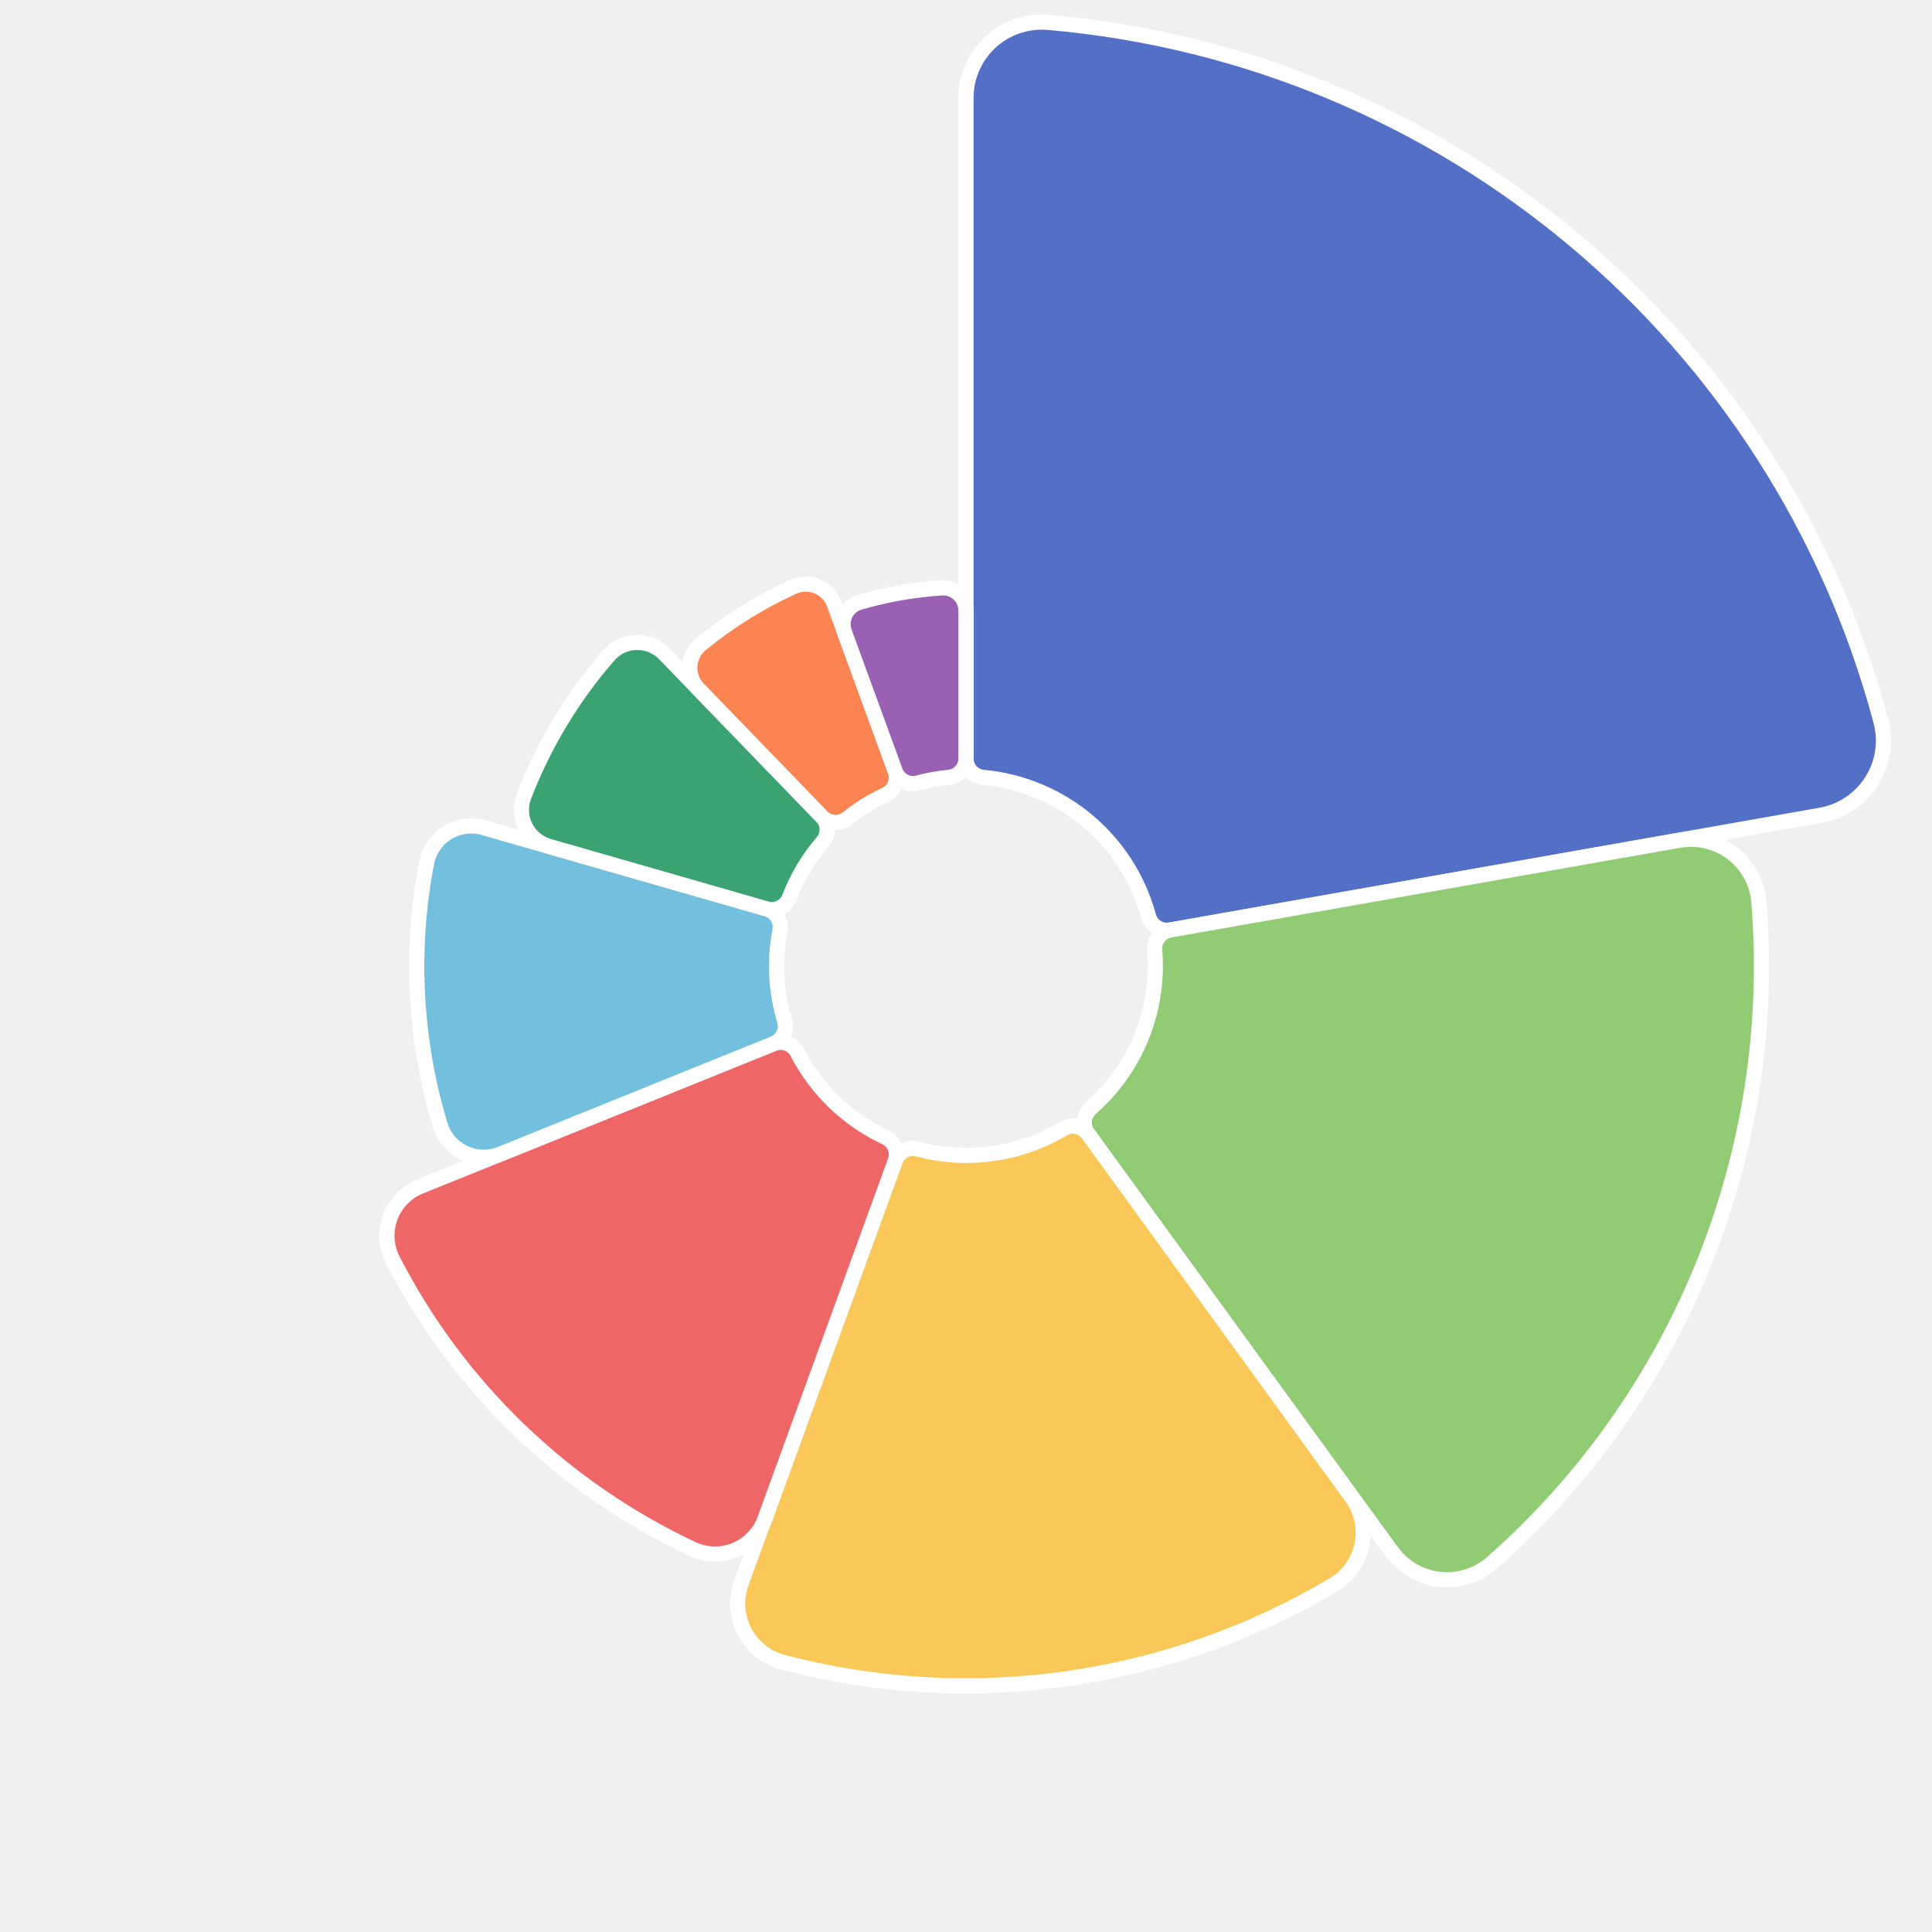
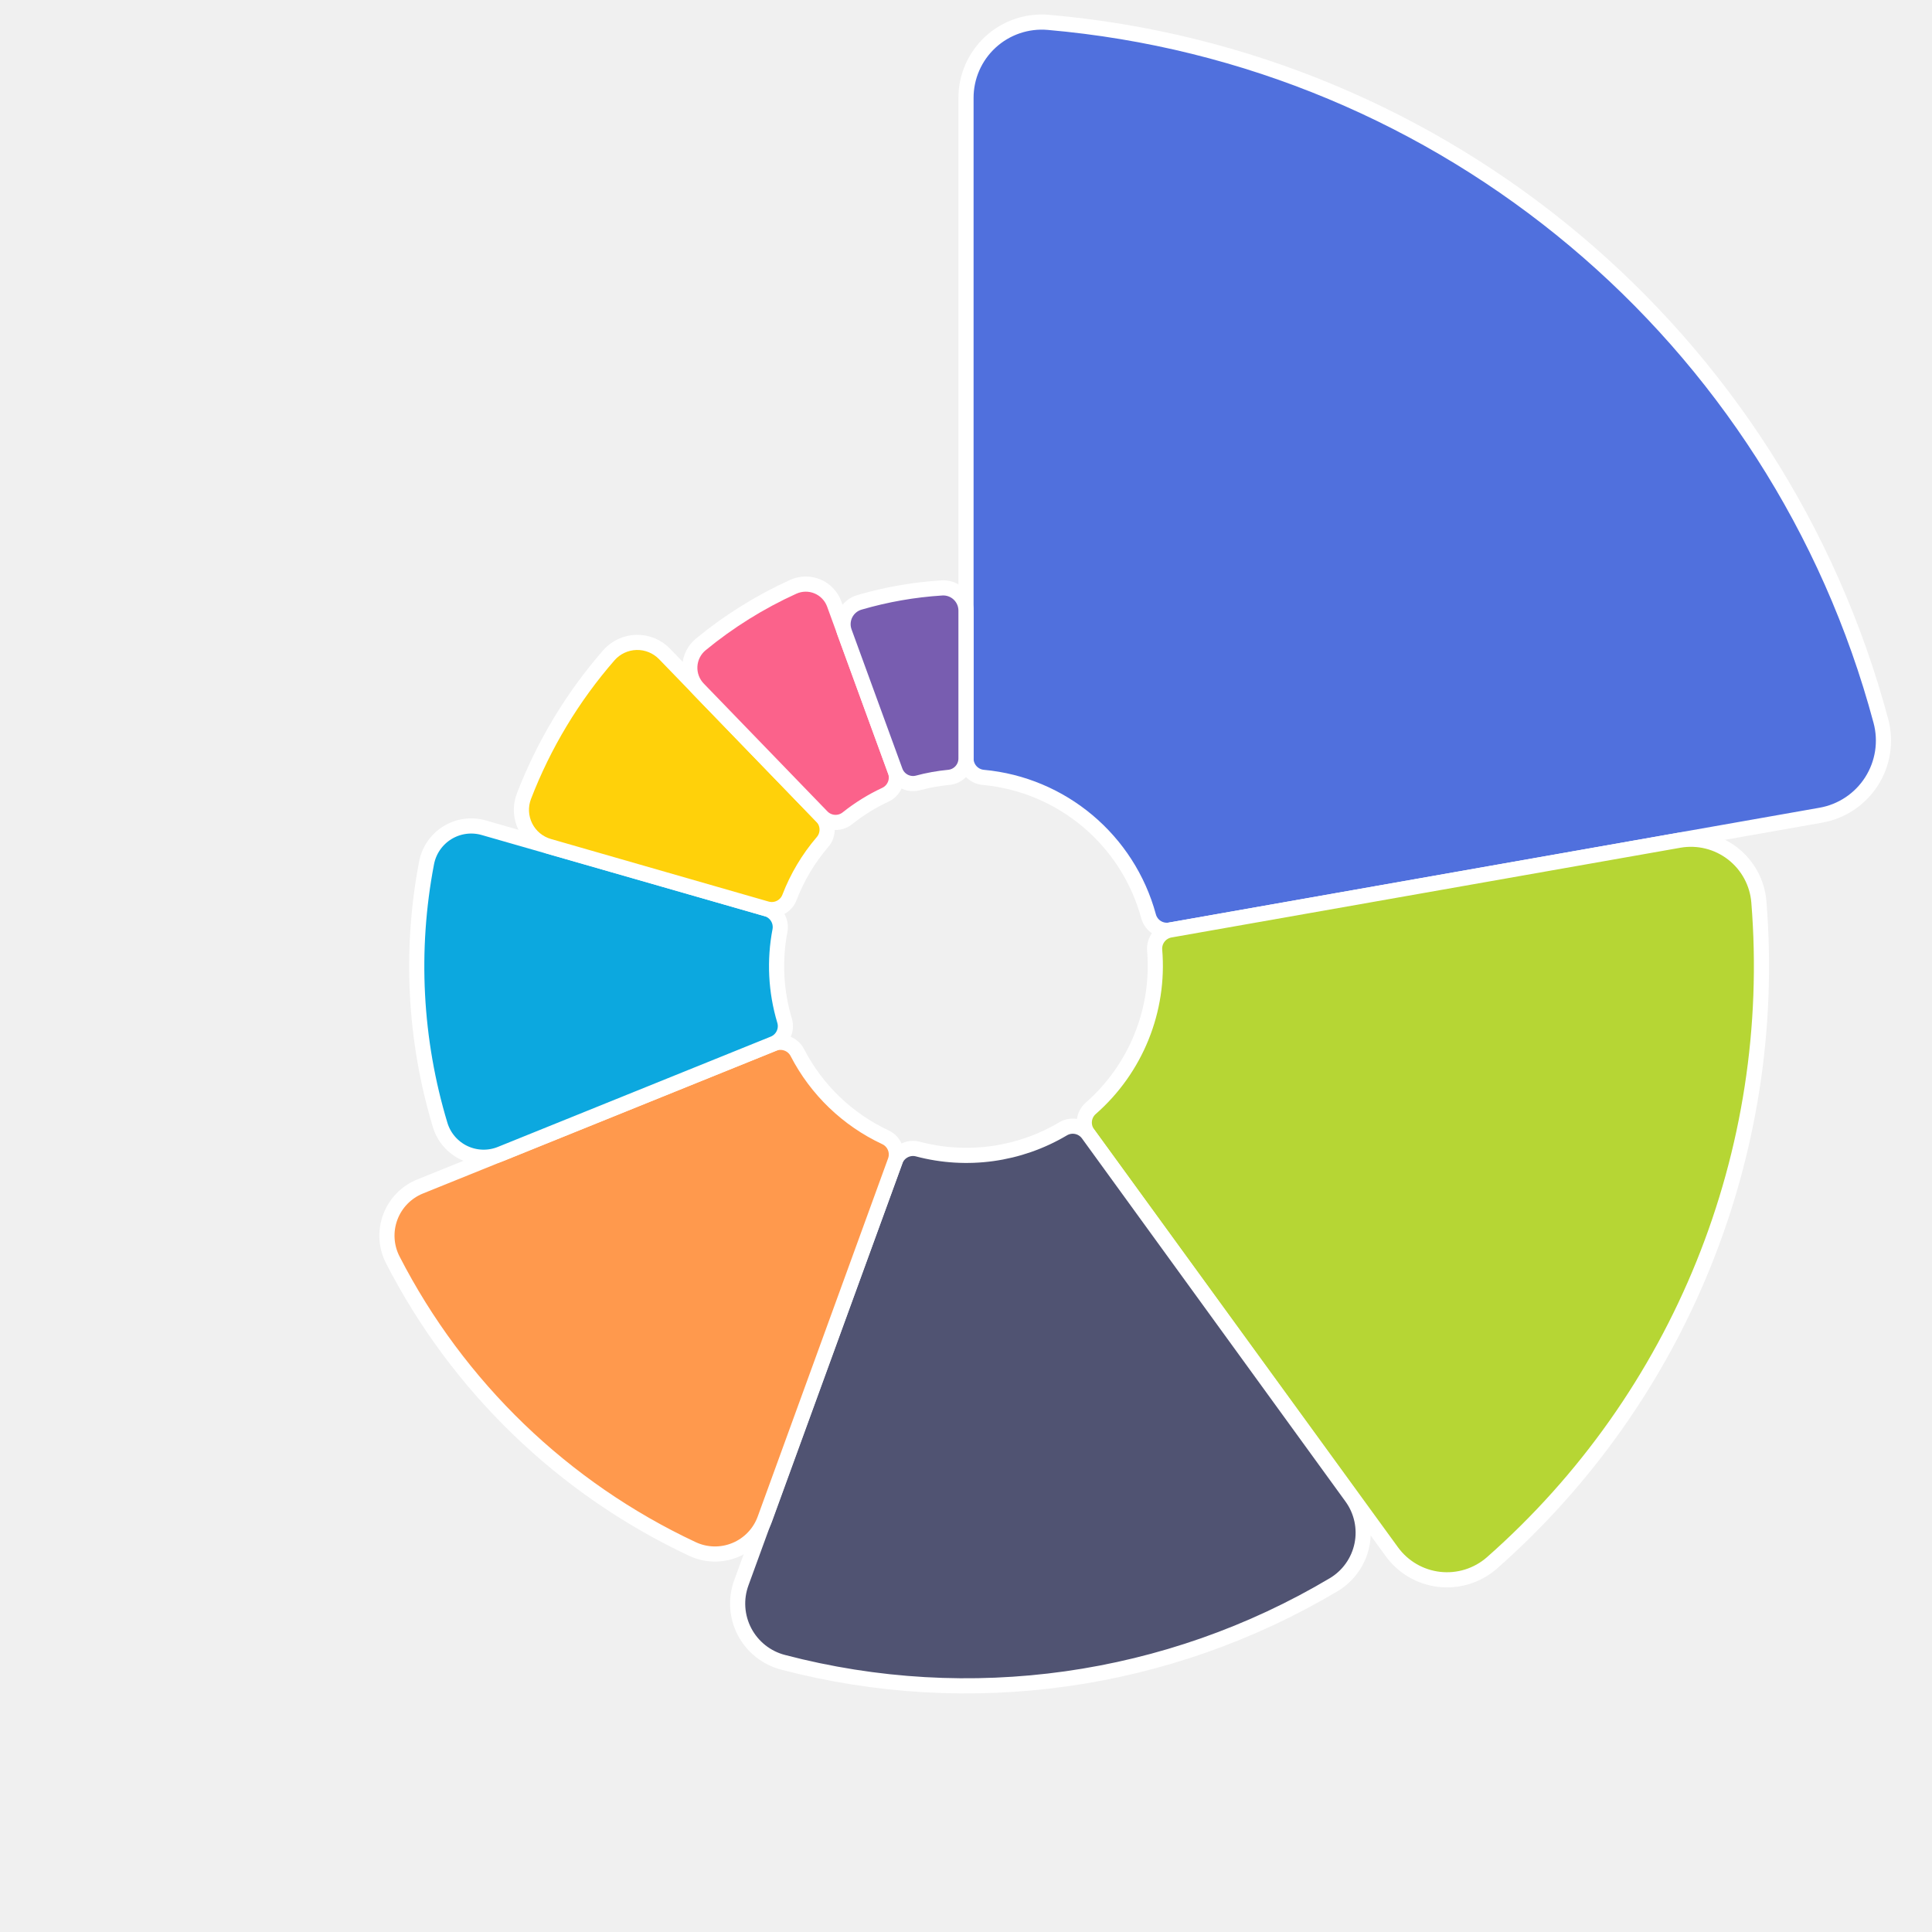
<svg xmlns="http://www.w3.org/2000/svg" width="510" height="510" version="1.1" baseProfile="full" viewBox="0 0 510 510">
  <rect width="510" height="510" x="0" y="0" id="0" fill="none" fill-opacity="1" />
-   <path d="M255 25.9A20 20 0 0 1 276.7 5.9A250 250 0 0 1 496.5 190.3A20 20 0 0 1 480.6 215.2L308.9 245.5A5 5 0 0 1 303.2 241.9A50 50 0 0 0 259.5 205.2A5 5 0 0 1 255 200.2Z" fill="#5470c6" stroke="white" stroke-width="4" stroke-linejoin="round" transform-origin="255px 255px" class="zr0-cls-0" />
-   <path d="M443.3 221.8A18 18 0 0 1 464.3 238.1A210 210 0 0 1 393.8 412.6A18 18 0 0 1 367.4 409.6L287.2 299.3A5 5 0 0 1 287.9 292.6A50 50 0 0 0 304.8 250.8A5 5 0 0 1 308.9 245.5Z" fill="#91cc75" stroke="white" stroke-width="4" stroke-linejoin="round" transform-origin="255px 255px" class="zr0-cls-1" />
-   <path d="M356.8 395.2A16 16 0 0 1 352.1 418.3A190 190 0 0 1 206.7 438.8A16 16 0 0 1 195.7 417.8L236.3 306.5A5 5 0 0 1 242.2 303.3A50 50 0 0 0 280.6 298A5 5 0 0 1 287.2 299.3Z" fill="#fac858" stroke="white" stroke-width="4" stroke-linejoin="round" transform-origin="255px 255px" class="zr0-cls-2" />
-   <path d="M201.9 401A14 14 0 0 1 182.8 408.9A170 170 0 0 1 103.7 332.6A14 14 0 0 1 110.9 313.2L204.2 275.5A5 5 0 0 1 210.5 277.9A50 50 0 0 0 233.7 300.2A5 5 0 0 1 236.3 306.5Z" fill="#ee6666" stroke="white" stroke-width="4" stroke-linejoin="round" transform-origin="255px 255px" class="zr0-cls-3" />
-   <path d="M132.2 304.6A12 12 0 0 1 116.2 297A145 145 0 0 1 112.6 227.8A12 12 0 0 1 127.7 218.5L202.3 239.9A5 5 0 0 1 205.9 245.6A50 50 0 0 0 207.1 269.4A5 5 0 0 1 204.2 275.5Z" fill="#73c0de" stroke="white" stroke-width="4" stroke-linejoin="round" transform-origin="255px 255px" class="zr0-cls-4" />
-   <path d="M144.9 223.4A10 10 0 0 1 138.3 210.2A125 125 0 0 1 160.7 173A10 10 0 0 1 175.4 172.6L217 215.6A5 5 0 0 1 217.1 222.3A50 50 0 0 0 208.4 236.9A5 5 0 0 1 202.3 239.9Z" fill="#3ba272" stroke="white" stroke-width="4" stroke-linejoin="round" transform-origin="255px 255px" class="zr0-cls-5" />
-   <path d="M184.4 181.9A8 8 0 0 1 185 170.1A110 110 0 0 1 209.4 154.9A8 8 0 0 1 220.2 159.4L236.3 203.5A5 5 0 0 1 233.7 209.8A50 50 0 0 0 223.7 216A5 5 0 0 1 217 215.6Z" fill="#fc8452" stroke="white" stroke-width="4" stroke-linejoin="round" transform-origin="255px 255px" class="zr0-cls-6" />
-   <path d="M222.9 166.8A6 6 0 0 1 226.9 159A100 100 0 0 1 248.6 155.2A6 6 0 0 1 255 161.2L255 200.2A5 5 0 0 1 250.5 205.2A50 50 0 0 0 242.2 206.7A5 5 0 0 1 236.3 203.5Z" fill="#9a60b4" stroke="white" stroke-width="4" stroke-linejoin="round" transform-origin="255px 255px" class="zr0-cls-7" />
+   <path d="M255 25.9A20 20 0 0 1 276.7 5.9A250 250 0 0 1 496.5 190.3A20 20 0 0 1 480.6 215.2L308.9 245.5A5 5 0 0 1 303.2 241.9A50 50 0 0 0 259.5 205.2A5 5 0 0 1 255 200.2Z" fill="#5070dd" stroke="white" stroke-width="4" stroke-linejoin="round" transform-origin="255px 255px" class="zr0-cls-0" />
+   <path d="M443.3 221.8A18 18 0 0 1 464.3 238.1A210 210 0 0 1 393.8 412.6A18 18 0 0 1 367.4 409.6L287.2 299.3A5 5 0 0 1 287.9 292.6A50 50 0 0 0 304.8 250.8A5 5 0 0 1 308.9 245.5Z" fill="#b6d634" stroke="white" stroke-width="4" stroke-linejoin="round" transform-origin="255px 255px" class="zr0-cls-1" />
+   <path d="M356.8 395.2A16 16 0 0 1 352.1 418.3A190 190 0 0 1 206.7 438.8A16 16 0 0 1 195.7 417.8L236.3 306.5A5 5 0 0 1 242.2 303.3A50 50 0 0 0 280.6 298A5 5 0 0 1 287.2 299.3Z" fill="#505372" stroke="white" stroke-width="4" stroke-linejoin="round" transform-origin="255px 255px" class="zr0-cls-2" />
+   <path d="M201.9 401A14 14 0 0 1 182.8 408.9A170 170 0 0 1 103.7 332.6A14 14 0 0 1 110.9 313.2L204.2 275.5A5 5 0 0 1 210.5 277.9A50 50 0 0 0 233.7 300.2A5 5 0 0 1 236.3 306.5Z" fill="#ff994d" stroke="white" stroke-width="4" stroke-linejoin="round" transform-origin="255px 255px" class="zr0-cls-3" />
+   <path d="M132.2 304.6A12 12 0 0 1 116.2 297A145 145 0 0 1 112.6 227.8A12 12 0 0 1 127.7 218.5L202.3 239.9A5 5 0 0 1 205.9 245.6A50 50 0 0 0 207.1 269.4A5 5 0 0 1 204.2 275.5Z" fill="#0ca8df" stroke="white" stroke-width="4" stroke-linejoin="round" transform-origin="255px 255px" class="zr0-cls-4" />
+   <path d="M144.9 223.4A10 10 0 0 1 138.3 210.2A125 125 0 0 1 160.7 173A10 10 0 0 1 175.4 172.6L217 215.6A5 5 0 0 1 217.1 222.3A50 50 0 0 0 208.4 236.9A5 5 0 0 1 202.3 239.9Z" fill="#ffd10a" stroke="white" stroke-width="4" stroke-linejoin="round" transform-origin="255px 255px" class="zr0-cls-5" />
+   <path d="M184.4 181.9A8 8 0 0 1 185 170.1A110 110 0 0 1 209.4 154.9A8 8 0 0 1 220.2 159.4L236.3 203.5A5 5 0 0 1 233.7 209.8A50 50 0 0 0 223.7 216A5 5 0 0 1 217 215.6Z" fill="#fb628b" stroke="white" stroke-width="4" stroke-linejoin="round" transform-origin="255px 255px" class="zr0-cls-6" />
+   <path d="M222.9 166.8A6 6 0 0 1 226.9 159A100 100 0 0 1 248.6 155.2A6 6 0 0 1 255 161.2L255 200.2A5 5 0 0 1 250.5 205.2A50 50 0 0 0 242.2 206.7A5 5 0 0 1 236.3 203.5Z" fill="#785db0" stroke="white" stroke-width="4" stroke-linejoin="round" transform-origin="255px 255px" class="zr0-cls-7" />
  <style>
.zr0-cls-0 {
animation:zr0-ani-0 0.5s cubic-bezier(0.33,1,0.68,1) 0.5s both;
}
.zr0-cls-1 {
animation:zr0-ani-1 0.5s cubic-bezier(0.33,1,0.68,1) 0.438s both;
}
.zr0-cls-2 {
animation:zr0-ani-2 0.5s cubic-bezier(0.33,1,0.68,1) 0.375s both;
}
.zr0-cls-3 {
animation:zr0-ani-3 0.5s cubic-bezier(0.33,1,0.68,1) 0.312s both;
}
.zr0-cls-4 {
animation:zr0-ani-4 0.5s cubic-bezier(0.33,1,0.68,1) 0.25s both;
}
.zr0-cls-5 {
animation:zr0-ani-5 0.5s cubic-bezier(0.33,1,0.68,1) 0.188s both;
}
.zr0-cls-6 {
animation:zr0-ani-6 0.5s cubic-bezier(0.33,1,0.68,1) 0.125s both;
}
.zr0-cls-7 {
animation:zr0-ani-7 0.5s cubic-bezier(0.33,1,0.68,1) 0.062s both;
}
@keyframes zr0-ani-0 {
0% {
transform:scale(0,0);
}
100% {

}
}
@keyframes zr0-ani-1 {
0% {
transform:scale(0,0);
}
100% {

}
}
@keyframes zr0-ani-2 {
0% {
transform:scale(0,0);
}
100% {

}
}
@keyframes zr0-ani-3 {
0% {
transform:scale(0,0);
}
100% {

}
}
@keyframes zr0-ani-4 {
0% {
transform:scale(0,0);
}
100% {

}
}
@keyframes zr0-ani-5 {
0% {
transform:scale(0,0);
}
100% {

}
}
@keyframes zr0-ani-6 {
0% {
transform:scale(0,0);
}
100% {

}
}
@keyframes zr0-ani-7 {
0% {
transform:scale(0,0);
}
100% {

}
}


</style>
</svg>
